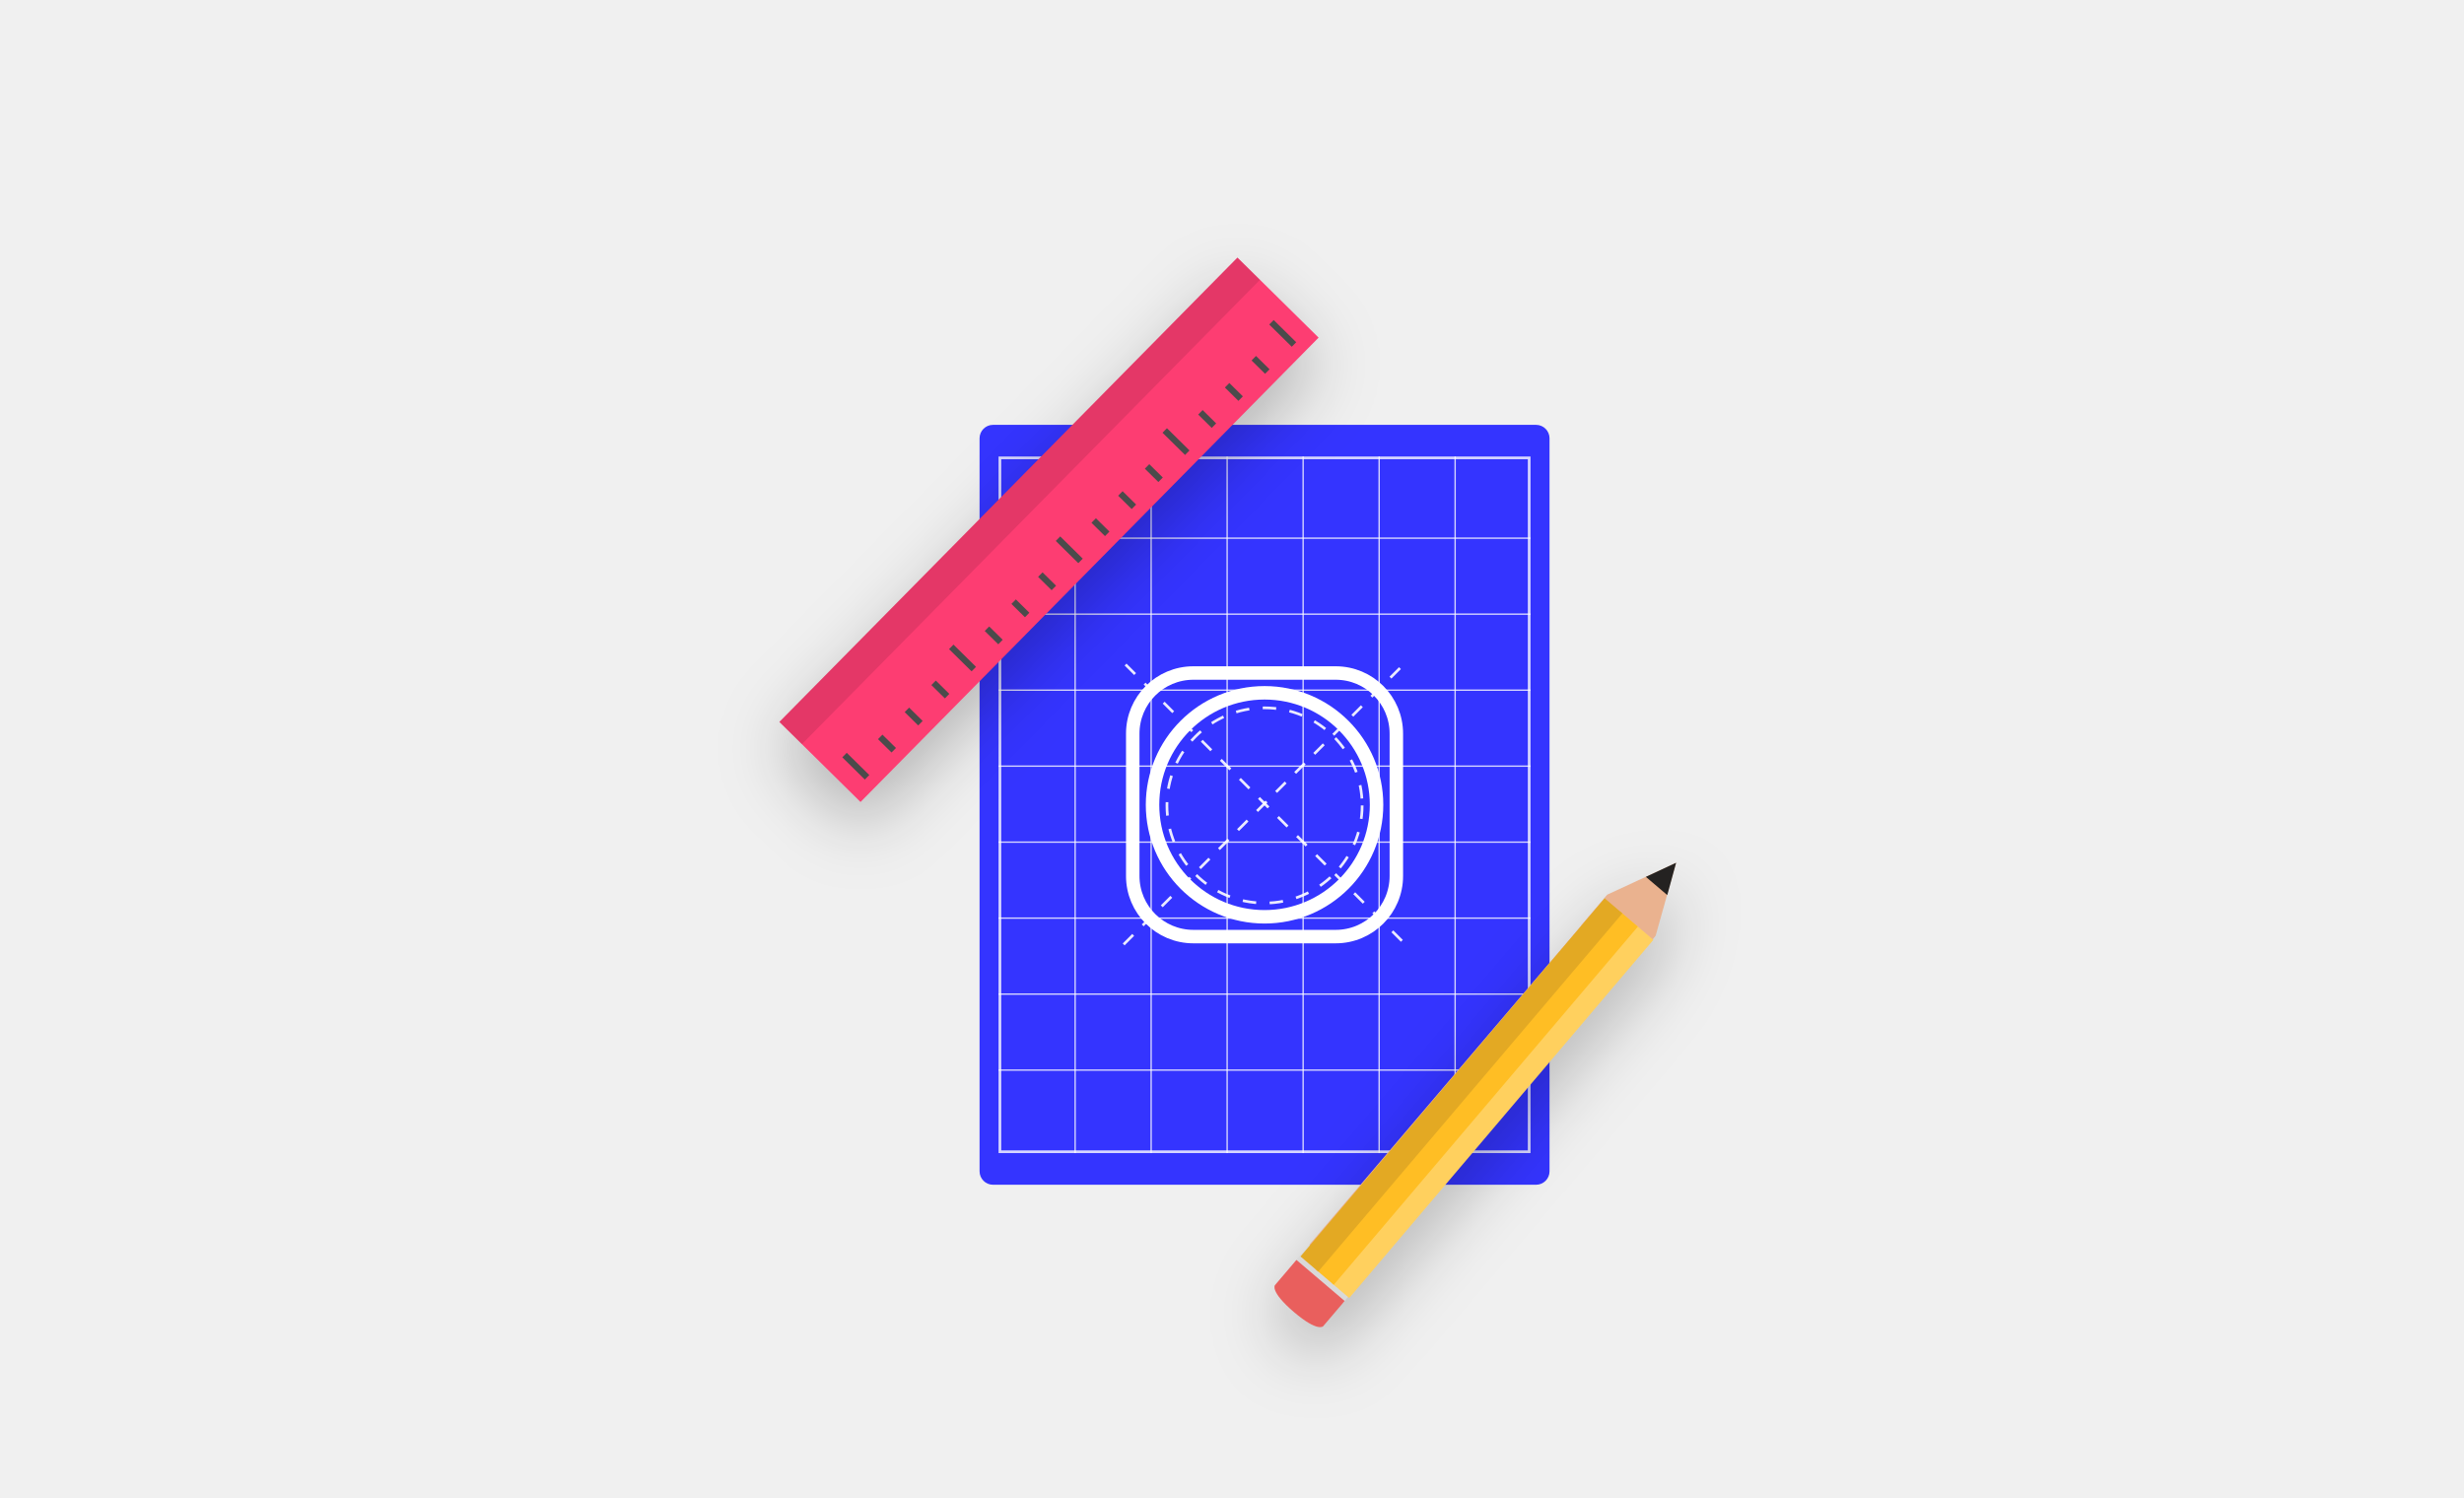
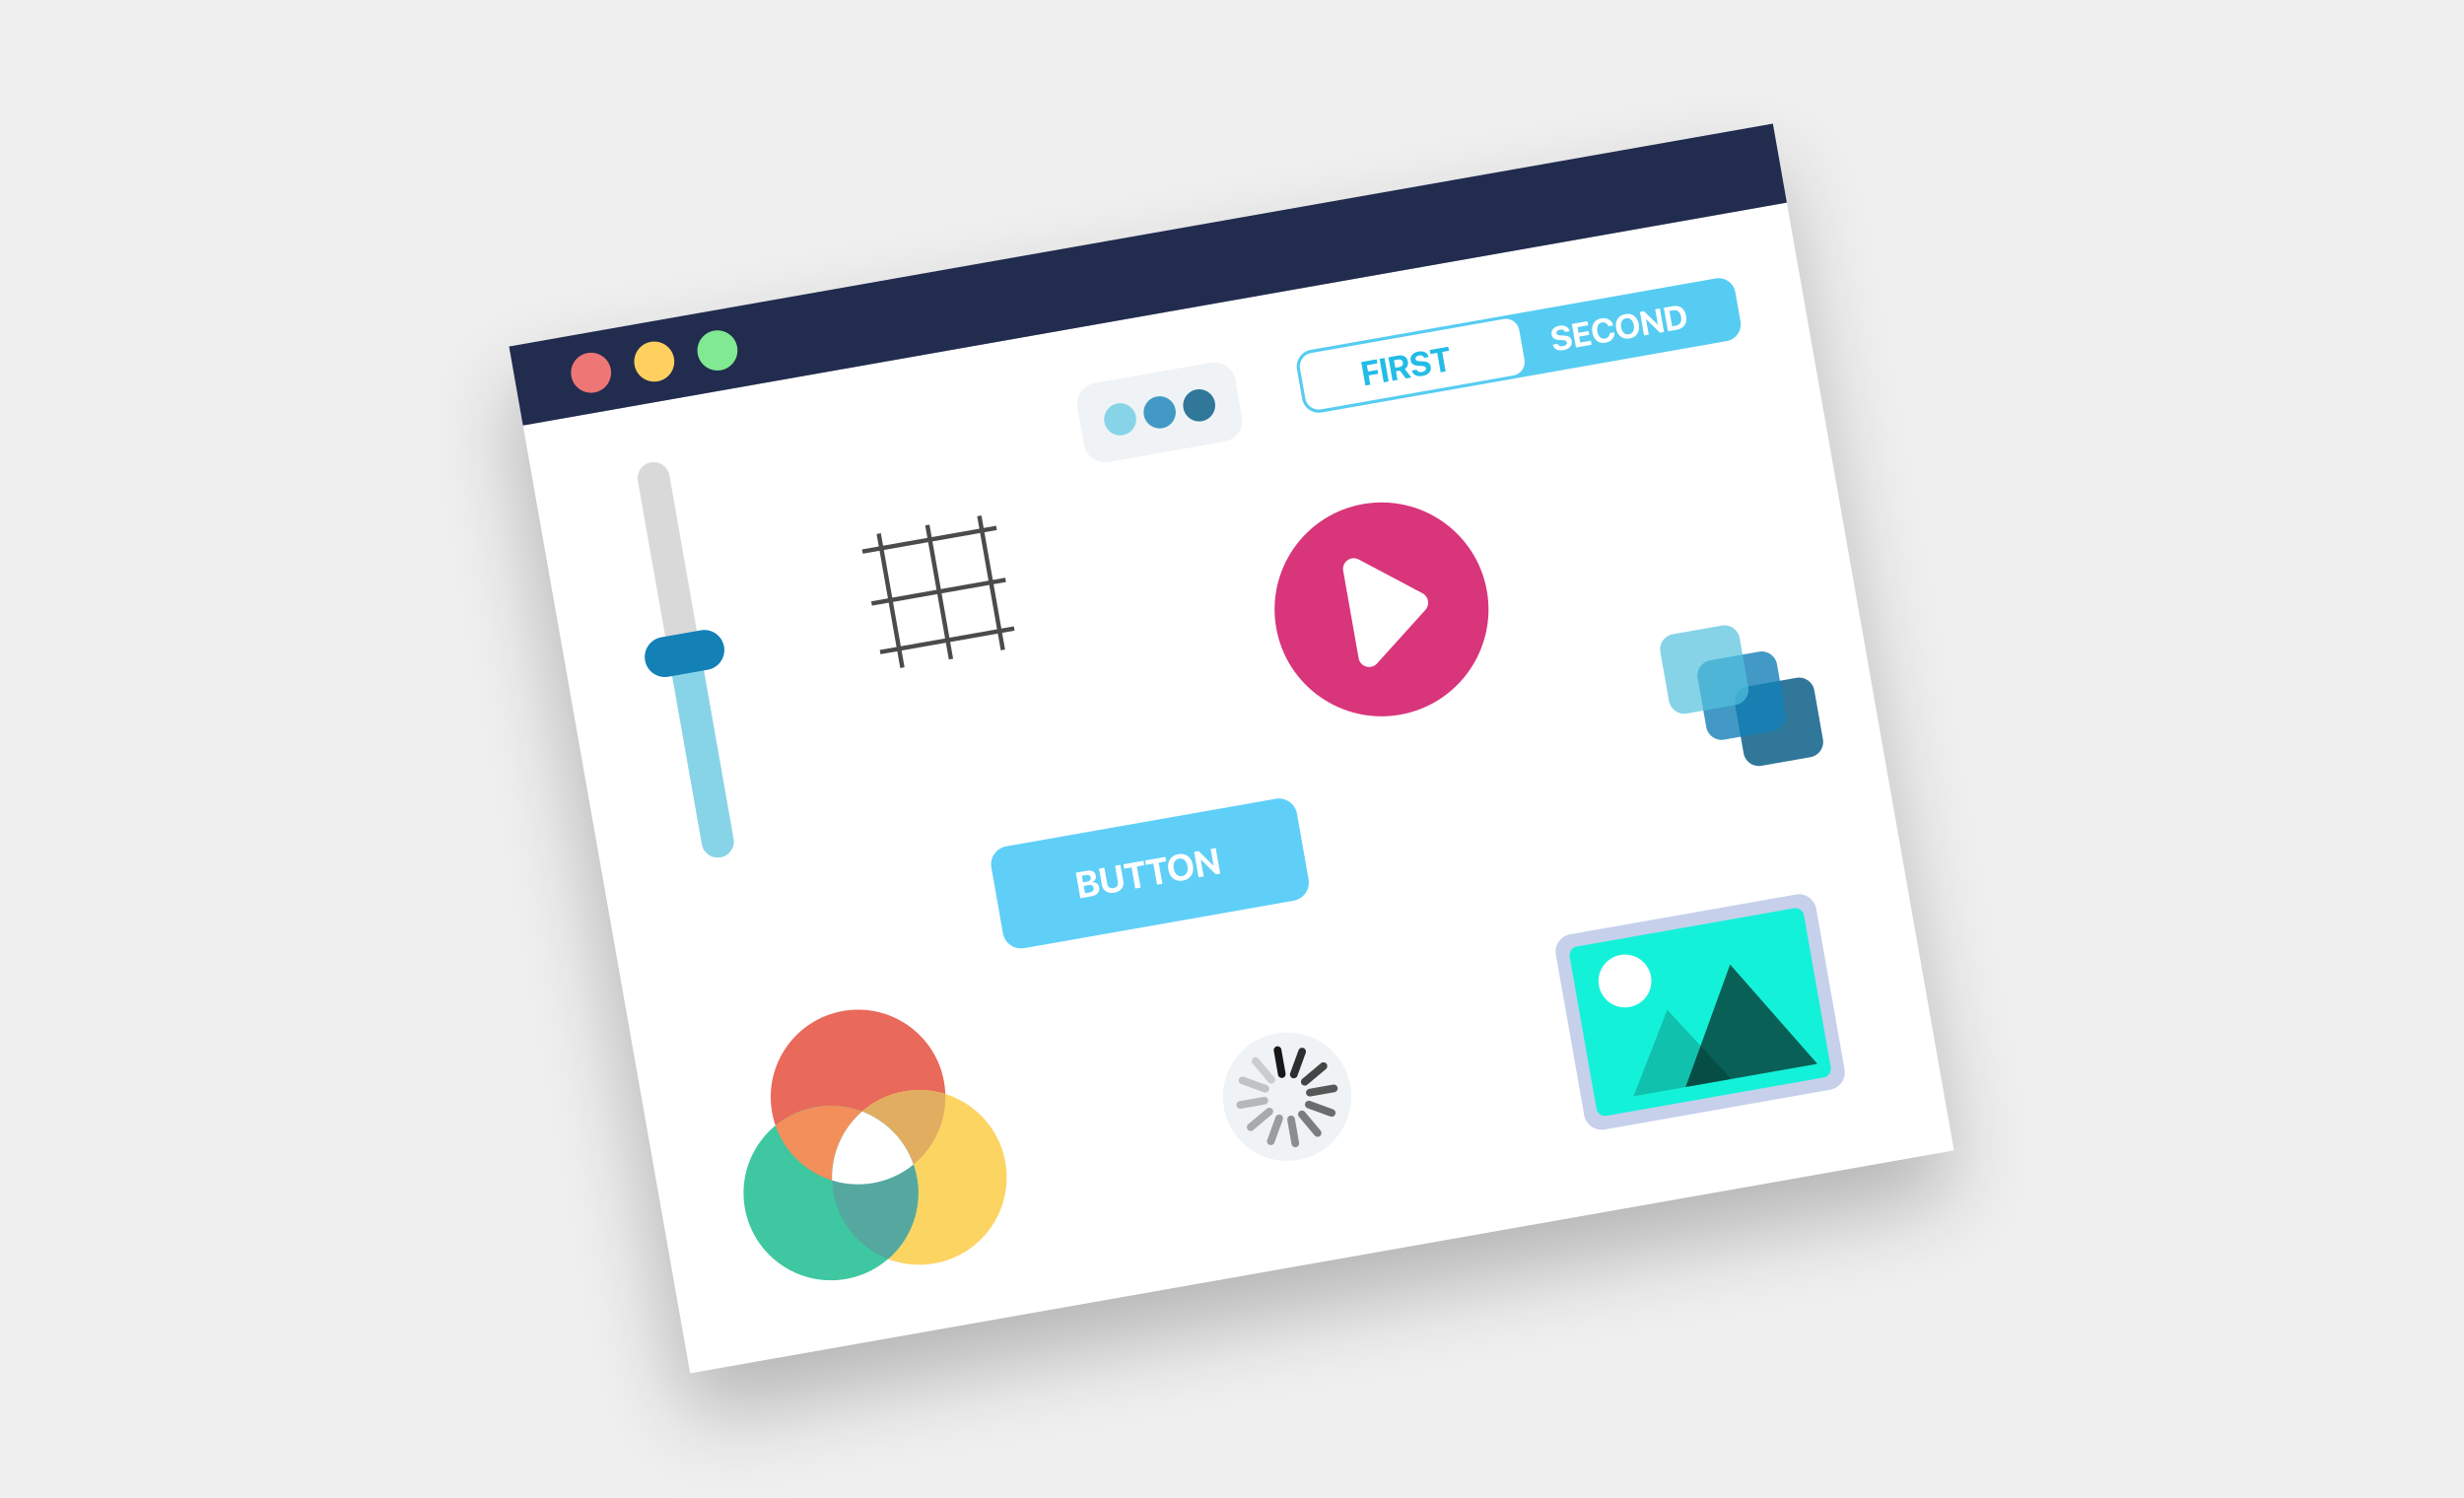
<svg xmlns="http://www.w3.org/2000/svg" class="illustration" width="1152" height="700" viewBox="0 0 1152 700" fill="none">
-   <rect x="457.979" y="198.648" width="266.477" height="355.303" rx="6.298" fill="#3434ff" />
-   <rect opacity="0.8" x="467.489" y="214.082" width="247.452" height="324.435" stroke="white" stroke-width="1.26" />
-   <line opacity="0.8" x1="609.257" y1="539.147" x2="609.257" y2="213.453" stroke="white" stroke-width="0.63" />
-   <line opacity="0.8" x1="573.728" y1="539.147" x2="573.728" y2="213.453" stroke="white" stroke-width="0.63" />
-   <line opacity="0.8" x1="538.197" y1="539.147" x2="538.197" y2="213.453" stroke="white" stroke-width="0.63" />
-   <line opacity="0.8" x1="680.318" y1="539.147" x2="680.318" y2="213.453" stroke="white" stroke-width="0.63" />
-   <line opacity="0.8" x1="466.859" y1="358.22" x2="715.571" y2="358.22" stroke="white" stroke-width="0.63" />
-   <line opacity="0.8" x1="466.859" y1="393.75" x2="715.571" y2="393.75" stroke="white" stroke-width="0.63" />
-   <line opacity="0.8" x1="466.859" y1="287.159" x2="715.571" y2="287.159" stroke="white" stroke-width="0.63" />
-   <line opacity="0.8" x1="466.859" y1="322.69" x2="715.571" y2="322.69" stroke="white" stroke-width="0.63" />
-   <line opacity="0.8" x1="466.859" y1="251.629" x2="715.571" y2="251.629" stroke="white" stroke-width="0.63" />
-   <line opacity="0.8" x1="466.859" y1="464.811" x2="715.571" y2="464.811" stroke="white" stroke-width="0.63" />
-   <line opacity="0.8" x1="466.859" y1="500.341" x2="715.571" y2="500.341" stroke="white" stroke-width="0.63" />
-   <line opacity="0.8" x1="466.859" y1="429.281" x2="715.571" y2="429.281" stroke="white" stroke-width="0.63" />
-   <line opacity="0.8" x1="644.789" y1="539.147" x2="644.789" y2="213.453" stroke="white" stroke-width="0.63" />
-   <line opacity="0.8" x1="502.668" y1="539.147" x2="502.668" y2="213.453" stroke="white" stroke-width="0.63" />
-   <line opacity="0.9" x1="525.344" y1="441.577" x2="656.196" y2="310.724" stroke="white" stroke-width="1.26" stroke-dasharray="6.3 6.3" />
-   <line opacity="0.9" x1="526.234" y1="310.724" x2="657.087" y2="441.576" stroke="white" stroke-width="1.26" stroke-dasharray="6.3 6.3" />
-   <circle opacity="0.9" cx="591.216" cy="376.596" r="45.633" stroke="white" stroke-width="1.26" stroke-dasharray="6.3 6.3" />
-   <rect x="529.596" y="314.681" width="123.239" height="123.239" rx="28.342" stroke="white" stroke-width="6.298" />
-   <circle cx="591.215" cy="376.3" r="52.367" stroke="white" stroke-width="6.298" />
-   <g filter="url(#filter0_d)">
-     <rect x="616.48" y="157.858" width="304.968" height="53.295" transform="rotate(134.607 616.48 157.858)" fill="#fd3d72" />
-   </g>
-   <rect opacity="0.1" x="589.078" y="130.829" width="304.968" height="14.804" transform="rotate(134.607 589.078 130.829)" fill="black" />
-   <rect x="606.027" y="160.024" width="2.961" height="14.804" transform="rotate(134.607 606.027 160.024)" fill="#4B4B4B" />
-   <rect x="593.553" y="172.671" width="2.961" height="8.883" transform="rotate(134.607 593.553 172.671)" fill="#4B4B4B" />
-   <rect x="581.078" y="185.32" width="2.961" height="8.883" transform="rotate(134.607 581.078 185.32)" fill="#4B4B4B" />
-   <rect x="568.602" y="197.967" width="2.961" height="8.883" transform="rotate(134.607 568.602 197.967)" fill="#4B4B4B" />
-   <rect x="556.125" y="210.615" width="2.961" height="14.804" transform="rotate(134.607 556.125 210.615)" fill="#4B4B4B" />
-   <rect x="543.65" y="223.262" width="2.961" height="8.883" transform="rotate(134.607 543.65 223.262)" fill="#4B4B4B" />
-   <rect x="531.176" y="235.909" width="2.961" height="8.883" transform="rotate(134.607 531.176 235.909)" fill="#4B4B4B" />
-   <rect x="518.699" y="248.558" width="2.961" height="8.883" transform="rotate(134.607 518.699 248.558)" fill="#4B4B4B" />
-   <rect x="506.225" y="261.205" width="2.961" height="14.804" transform="rotate(134.607 506.225 261.205)" fill="#4B4B4B" />
-   <rect x="493.748" y="273.853" width="2.961" height="8.883" transform="rotate(134.607 493.748 273.853)" fill="#4B4B4B" />
-   <rect x="481.273" y="286.5" width="2.961" height="8.883" transform="rotate(134.607 481.273 286.5)" fill="#4B4B4B" />
-   <rect x="468.799" y="299.148" width="2.961" height="8.883" transform="rotate(134.607 468.799 299.148)" fill="#4B4B4B" />
-   <rect x="456.322" y="311.796" width="2.961" height="14.804" transform="rotate(134.607 456.322 311.796)" fill="#4B4B4B" />
-   <rect x="443.848" y="324.443" width="2.961" height="8.883" transform="rotate(134.607 443.848 324.443)" fill="#4B4B4B" />
-   <rect x="431.371" y="337.091" width="2.961" height="8.883" transform="rotate(134.607 431.371 337.091)" fill="#4B4B4B" />
-   <rect x="418.896" y="349.739" width="2.961" height="8.883" transform="rotate(134.607 418.896 349.739)" fill="#4B4B4B" />
-   <rect x="406.422" y="362.387" width="2.961" height="14.804" transform="rotate(134.607 406.422 362.387)" fill="#4B4B4B" />
-   <g filter="url(#filter1_d)">
-     <rect x="636.529" y="599.058" width="13.535" height="29.609" transform="rotate(130.405 636.529 599.058)" fill="#D9D9D9" />
-     <path d="M628.67 608.292L618.617 620.101C618.617 620.101 616.149 623 605.037 613.541C593.603 603.808 596.071 600.909 596.071 600.909L606.124 589.1L628.67 608.292Z" fill="#E95F5D" />
-     <path d="M774.073 437.476L761.644 452.078L739.098 432.886L751.527 418.284L783.637 403.402L774.073 437.476Z" fill="#EAB28F" />
-     <path d="M779.498 418.5L783.638 403.4L769.498 410L779.498 418.5Z" fill="#242221" />
-     <path d="M773.79 437.699L634.702 601.205L612.156 582.013L751.351 418.598L756.745 417.265L755.182 425.192L766.068 424.367L765.542 434.011L773.727 432.553L773.79 437.699Z" fill="#EAB28F" />
-     <rect width="219.701" height="10.89" transform="matrix(-0.647225 0.762299 -0.760656 -0.649155 773 439.441)" fill="#FFD05E" />
-     <rect width="219.701" height="10.89" transform="matrix(-0.647225 0.762299 -0.760656 -0.649155 765.752 433.255)" fill="#FFBE24" />
-     <rect width="219.701" height="10.89" transform="matrix(-0.647225 0.762299 -0.760656 -0.649155 758.504 427.069)" fill="#E3A923" />
+   <g clip-path="url(#clip0)">
+     <g filter="url(#filter0_d)">
+       <rect x="244.512" y="198.93" width="600" height="450" transform="rotate(-10 244.512 198.93)" fill="white" />
+       <path d="M238 162L828.885 57.811L835.396 94.741L244.512 198.93L238 162Z" fill="#212C4F" />
+       <circle cx="276.339" cy="174.279" r="9.375" transform="rotate(-10 276.339 174.279)" fill="#EE7675" />
+       <circle cx="305.884" cy="169.07" r="9.375" transform="rotate(-10 305.884 169.07)" fill="#FFD05E" />
+       <circle cx="335.429" cy="163.86" r="9.375" transform="rotate(-10 335.429 163.86)" fill="#80E991" />
+       <circle cx="401.168" cy="512.922" r="40.829" transform="rotate(-10 401.168 512.922)" fill="#E9695B" />
+       <circle cx="429.828" cy="550.512" r="40.829" transform="rotate(-10 429.828 550.512)" fill="#FBD462" />
+       <circle cx="388.471" cy="557.804" r="40.829" transform="rotate(-10 388.471 557.804)" fill="#3EC7A0" />
+       <path fill-rule="evenodd" clip-rule="evenodd" d="M389.017 551.91C388.305 531.882 402.438 513.881 422.737 510.301C429.388 509.129 435.946 509.637 441.977 511.522C442.689 531.549 428.555 549.551 408.256 553.13C401.605 554.303 395.047 553.794 389.017 551.91Z" fill="#E1AD61" />
+       <path fill-rule="evenodd" clip-rule="evenodd" d="M362.563 526.237C367.811 521.922 374.211 518.859 381.379 517.595C401.439 514.058 420.657 525.815 427.073 544.489C421.824 548.805 415.425 551.867 408.256 553.131C388.197 556.668 368.978 544.911 362.563 526.237Z" fill="#F28F5B" />
+       <path fill-rule="evenodd" clip-rule="evenodd" d="M415.23 588.649C425.692 579.556 431.261 565.359 428.679 550.714C426.097 536.07 416.008 524.634 403.068 519.667C392.606 528.761 387.037 542.957 389.619 557.602C392.201 572.247 402.29 583.682 415.23 588.649Z" fill="#54A8A0" />
+       <path fill-rule="evenodd" clip-rule="evenodd" d="M403.067 519.666C393.969 527.575 388.571 539.343 389.018 551.909C395.048 553.794 401.607 554.303 408.258 553.13C415.426 551.866 421.825 548.803 427.074 544.488C423.077 532.854 414.111 523.905 403.067 519.666Z" fill="white" />
+       <rect x="462" y="397.195" width="145.092" height="48.364" rx="8.598" transform="rotate(-10 462 397.195)" fill="#5fcff8" />
+       <path d="M510.387 419.05C512.933 418.601 514.281 417.008 513.911 414.908C513.632 413.328 512.233 412.356 510.59 412.517L510.579 412.451C511.81 412.038 512.593 410.774 512.363 409.468C512.041 407.641 510.433 406.739 508.192 407.134L502.999 408.05L505.103 419.982L510.387 419.05ZM505.824 409.47L507.875 409.108C509.041 408.903 509.807 409.33 509.976 410.29C510.154 411.298 509.496 412.02 508.165 412.254L506.371 412.571L505.824 409.47ZM507.272 417.681L506.661 414.216L508.753 413.847C510.225 413.588 511.132 414.042 511.329 415.158C511.53 416.299 510.861 417.048 509.422 417.302L507.272 417.681ZM516.328 405.699L513.831 406.14L515.191 413.855C515.655 416.484 517.915 417.936 520.974 417.396C524.025 416.858 525.652 414.721 525.189 412.092L523.828 404.377L521.331 404.817L522.648 412.284C522.917 413.814 522.192 414.973 520.597 415.255C518.992 415.538 517.915 414.696 517.645 413.166L516.328 405.699ZM533.275 415.014L531.534 405.141L534.99 404.532L534.627 402.473L525.226 404.131L525.589 406.19L529.037 405.582L530.778 415.455L533.275 415.014ZM543.462 413.218L541.721 403.345L545.178 402.735L544.815 400.676L535.413 402.334L535.776 404.393L539.224 403.785L540.965 413.658L543.462 413.218ZM550.881 399.394C547.342 400.018 545.544 402.782 546.215 406.585C546.884 410.381 549.519 412.363 553.058 411.739C556.588 411.117 558.394 408.351 557.725 404.556C557.054 400.752 554.412 398.771 550.881 399.394ZM551.248 401.478C553.2 401.133 554.728 402.501 555.17 405.006C555.61 407.504 554.64 409.303 552.689 409.647C550.729 409.993 549.202 408.634 548.762 406.136C548.32 403.631 549.297 401.822 551.248 401.478ZM562.779 409.812L561.401 401.998L561.475 401.985L568.434 408.815L570.502 408.45L568.398 396.518L566.008 396.94L567.379 404.712L567.312 404.724L560.369 397.934L558.285 398.301L560.389 410.233L562.779 409.812Z" fill="white" />
+       <circle cx="645.923" cy="284.923" r="50" transform="rotate(-10 645.923 284.923)" fill="#d8357b" />
+       <path d="M627.992 266.881C627.269 262.781 631.58 259.644 635.259 261.595L665.058 277.398C667.935 278.923 668.609 282.748 666.428 285.165L643.83 310.207C641.041 313.298 635.917 311.826 635.194 307.726L627.992 266.881Z" fill="white" />
+       <rect x="296.904" y="217.49" width="15" height="187.5" rx="7.5" transform="rotate(-10 296.904 217.49)" fill="#D9D9D9" />
+       <rect x="312.988" y="308.708" width="15" height="94.875" rx="7.5" transform="rotate(-10 312.988 308.708)" fill="#87D4E8" />
+       <rect x="299.957" y="299.582" width="37.5" height="18.75" rx="9.375" transform="rotate(-10 299.957 299.582)" fill="#1380B6" />
+       <rect x="605" y="164.949" width="208.106" height="29.729" rx="7.928" transform="rotate(-10 605 164.949)" fill="#56CCF2" />
+       <rect x="606.723" y="166.154" width="104.053" height="26.756" rx="6.342" transform="rotate(-10 606.723 166.154)" fill="white" />
+       <path d="M640.666 179.88L639.902 175.549L644.378 174.76L644.057 172.938L639.581 173.727L639.061 170.776L643.963 169.912L643.629 168.013L636.423 169.284L638.363 180.286L640.666 179.88ZM649.236 178.369L647.296 167.367L644.993 167.773L646.933 178.775L649.236 178.369ZM651.746 168.437L653.705 168.092C654.849 167.89 655.686 168.45 655.875 169.517C656.067 170.608 655.505 171.391 654.346 171.595L652.364 171.945L651.746 168.437ZM652.658 173.614L654.504 173.289L657.264 176.953L659.872 176.493L656.784 172.533C657.962 171.814 658.479 170.465 658.23 169.055C657.847 166.882 656.163 165.803 653.632 166.249L649.126 167.044L651.066 178.046L653.368 177.64L652.658 173.614ZM660.105 173.221C660.538 175.275 662.444 176.236 665.09 175.77C667.82 175.288 669.312 173.634 668.936 171.499C668.64 169.821 667.513 169.045 665.226 168.961L663.842 168.914C662.525 168.848 661.924 168.561 661.805 167.882C661.661 167.066 662.328 166.391 663.464 166.19C664.615 165.987 665.53 166.408 665.771 167.324L667.928 166.944C667.539 164.961 665.698 163.925 663.136 164.377C660.681 164.81 659.164 166.461 659.522 168.489C659.805 170.098 660.986 170.951 663.09 171.028L664.579 171.088C665.958 171.151 666.554 171.455 666.68 172.172C666.823 172.98 666.088 173.715 664.86 173.931C663.64 174.146 662.59 173.718 662.323 172.83L660.105 173.221ZM675.868 173.673L674.263 164.569L677.45 164.007L677.115 162.109L668.446 163.637L668.781 165.536L671.96 164.975L673.565 174.079L675.868 173.673Z" fill="#23BCE7" />
+       <path d="M725.993 161.155C726.426 163.209 728.333 164.17 730.978 163.704C733.708 163.223 735.201 161.568 734.824 159.433C734.528 157.756 733.401 156.98 731.114 156.895L729.73 156.849C728.414 156.782 727.813 156.495 727.693 155.816C727.549 155.001 728.216 154.325 729.352 154.124C730.503 153.921 731.419 154.342 731.659 155.259L733.817 154.878C733.428 152.895 731.586 151.86 729.025 152.311C726.569 152.744 725.052 154.395 725.41 156.423C725.694 158.032 726.874 158.885 728.979 158.962L730.467 159.022C731.846 159.086 732.442 159.389 732.569 160.106C732.711 160.914 731.976 161.649 730.749 161.866C729.529 162.081 728.478 161.653 728.212 160.764L725.993 161.155ZM743.776 159.285L738.79 160.165L738.3 157.389L743.005 156.56L742.693 154.791L737.988 155.62L737.521 152.967L742.507 152.088L742.172 150.189L734.883 151.475L736.823 162.477L744.112 161.192L743.776 159.285ZM750.672 160.231C753.371 159.755 754.98 157.868 754.807 155.367L752.565 155.762C752.551 157.109 751.708 158.083 750.344 158.324C748.582 158.634 747.221 157.381 746.807 155.032C746.399 152.715 747.263 151.061 749.001 150.754C750.343 150.518 751.536 151.219 751.987 152.531L754.229 152.136C753.619 149.704 751.311 148.382 748.665 148.848C745.478 149.41 743.835 151.909 744.46 155.454C745.087 159.007 747.47 160.796 750.672 160.231ZM759.896 146.868C756.633 147.443 754.975 149.992 755.593 153.499C756.211 156.999 758.64 158.826 761.903 158.251C765.159 157.677 766.824 155.127 766.207 151.628C765.588 148.12 763.151 146.294 759.896 146.868ZM760.235 148.789C762.034 148.472 763.443 149.733 763.851 152.043C764.257 154.346 763.362 156.005 761.563 156.322C759.756 156.641 758.348 155.387 757.942 153.085C757.534 150.775 758.435 149.106 760.235 148.789ZM770.866 156.474L769.596 149.269L769.664 149.257L776.081 155.554L777.987 155.218L776.047 144.216L773.844 144.605L775.108 151.772L775.047 151.783L768.644 145.522L766.723 145.861L768.663 156.863L770.866 156.474ZM777.885 143.892L779.825 154.894L784.026 154.154C787.327 153.572 788.91 151.178 788.294 147.686C787.678 144.194 785.387 142.569 782.086 143.152L777.885 143.892ZM780.522 145.385L782.146 145.098C784.174 144.741 785.541 145.805 785.947 148.107C786.367 150.486 785.474 151.933 783.415 152.296L781.791 152.582L780.522 145.385Z" fill="white" />
+       <rect x="502" y="180.835" width="75" height="37.5" rx="10" transform="rotate(-10 502 180.835)" fill="#F0F3F5" />
+       <circle cx="542.186" cy="192.788" r="7.5" transform="rotate(-10 542.186 192.788)" fill="#4299C5" />
+       <circle cx="560.651" cy="189.531" r="7.5" transform="rotate(-10 560.651 189.531)" fill="#30779A" />
+       <circle cx="523.722" cy="196.044" r="7.5" transform="rotate(-10 523.722 196.044)" fill="#87D4E8" />
+       <rect opacity="0.9" x="809.908" y="322.216" width="37.666" height="37.666" rx="7.232" transform="rotate(-10 809.908 322.216)" fill="#1A688F" />
+       <rect opacity="0.8" x="792.453" y="309.994" width="37.666" height="37.666" rx="7.232" transform="rotate(-10 792.453 309.994)" fill="#1380B6" />
+       <rect opacity="0.7" x="775" y="297.773" width="37.666" height="37.666" rx="7.232" transform="rotate(-10 775 297.773)" fill="#53C1DE" />
+       <rect x="726" y="438.273" width="123.59" height="92.692" rx="8.239" transform="rotate(-10 726 438.273)" fill="#C6D0EB" />
+       <rect x="733.158" y="443.286" width="111.231" height="80.333" rx="4.12" transform="rotate(-10 733.158 443.286)" fill="#14F1D9" />
+       <circle cx="759.718" cy="458.681" r="12.359" transform="rotate(-10 759.718 458.681)" fill="white" />
+       <path opacity="0.6" d="M849.688 497.408L808.868 450.957L788.071 508.273L849.688 497.408Z" fill="black" />
+       <path opacity="0.2" d="M809.369 504.518L779.49 472.138L763.727 512.566L809.369 504.518Z" fill="black" />
+       <circle cx="601.754" cy="512.754" r="30" transform="rotate(-10 601.754 512.754)" fill="#F0F3F5" />
+       <rect opacity="0.9" x="595.221" y="489.536" width="3.6" height="15" rx="1.8" transform="rotate(-10 595.221 489.536)" fill="black" />
+       <rect opacity="0.6" x="601.543" y="521.93" width="3.6" height="15" rx="1.8" transform="rotate(-10 601.543 521.93)" fill="black" fill-opacity="0.7" />
+       <rect opacity="0.75" x="610.928" y="512.963" width="3.6" height="15" rx="1.8" transform="rotate(-100 610.928 512.963)" fill="black" fill-opacity="0.85" />
+       <rect opacity="0.45" x="578.43" y="518.695" width="3.6" height="15" rx="1.8" transform="rotate(-100 578.43 518.695)" fill="black" fill-opacity="0.55" />
+       <rect opacity="0.85" x="607.707" y="489.38" width="3.6" height="15" rx="1.8" transform="rotate(20 607.707 489.38)" fill="black" fill-opacity="0.95" />
+       <rect opacity="0.55" x="596.982" y="520.595" width="3.6" height="15" rx="1.8" transform="rotate(20 596.982 520.595)" fill="black" fill-opacity="0.65" />
+       <rect opacity="0.7" x="609.594" y="517.524" width="3.6" height="15" rx="1.8" transform="rotate(-70 609.594 517.524)" fill="black" fill-opacity="0.8" />
+       <rect opacity="0.4" x="578.584" y="506.238" width="3.6" height="15" rx="1.8" transform="rotate(-70 578.584 506.238)" fill="black" fill-opacity="0.5" />
+       <rect opacity="0.35" x="584.488" y="495.912" width="3.6" height="15" rx="1.8" transform="rotate(-40 584.488 495.912)" fill="black" fill-opacity="0.45" />
+       <rect opacity="0.65" x="606.16" y="520.806" width="3.6" height="15" rx="1.8" transform="rotate(-40 606.16 520.806)" fill="black" fill-opacity="0.75" />
+       <rect opacity="0.8" x="609.805" y="508.349" width="3.6" height="15" rx="1.8" transform="rotate(-130 609.805 508.349)" fill="black" fill-opacity="0.9" />
+       <rect opacity="0.5" x="584.525" y="529.559" width="3.6" height="15" rx="1.8" transform="rotate(-130 584.525 529.559)" fill="black" fill-opacity="0.6" />
+       <path fill-rule="evenodd" clip-rule="evenodd" d="M442.23 300.514L443.612 308.35L445.618 307.996L444.236 300.161L466.521 296.231L467.903 304.068L469.909 303.714L468.527 295.878L474.357 294.85L474.003 292.844L468.173 293.872L464.52 273.155L470.35 272.127L469.996 270.121L464.166 271.149L460.237 248.864L466.067 247.836L465.713 245.83L459.883 246.858L458.855 241.029L456.85 241.383L457.877 247.212L435.593 251.141L434.565 245.311L432.559 245.665L433.587 251.495L412.87 255.148L411.842 249.318L409.836 249.671L410.864 255.502L403.028 256.883L403.382 258.889L411.217 257.507L415.147 279.792L407.311 281.174L407.665 283.18L415.501 281.798L419.154 302.515L411.318 303.897L411.671 305.903L419.507 304.521L420.889 312.357L422.895 312.003L421.513 304.167L442.23 300.514ZM443.883 298.155L466.167 294.225L462.514 273.508L440.23 277.438L443.883 298.155ZM438.224 277.791L441.877 298.508L421.159 302.162L417.506 281.444L438.224 277.791ZM439.876 275.432L462.16 271.502L458.231 249.218L435.947 253.147L439.876 275.432ZM433.941 253.501L437.87 275.785L417.153 279.438L413.223 257.154L433.941 253.501Z" fill="#4B4B4B" />
+     </g>
  </g>
  <defs>
-     <filter id="filter0_d" x="332.885" y="101.537" width="315.088" height="317.528" filterUnits="userSpaceOnUse" color-interpolation-filters="sRGB">
+     <filter id="filter0_d" x="198" y="37.811" width="755.538" height="664.282" filterUnits="userSpaceOnUse" color-interpolation-filters="sRGB">
      <feFlood flood-opacity="0" result="BackgroundImageFix" />
      <feColorMatrix in="SourceAlpha" type="matrix" values="0 0 0 0 0 0 0 0 0 0 0 0 0 0 0 0 0 0 127 0" />
-       <feOffset dy="12.597" />
-       <feGaussianBlur stdDeviation="15.746" />
+       <feOffset dy="20" />
+       <feGaussianBlur stdDeviation="20" />
      <feColorMatrix type="matrix" values="0 0 0 0 0 0 0 0 0 0 0 0 0 0 0 0 0 0 0.25 0" />
      <feBlend mode="normal" in2="BackgroundImageFix" result="effect1_dropShadow" />
      <feBlend mode="normal" in="SourceGraphic" in2="effect1_dropShadow" result="shape" />
    </filter>
-     <filter id="filter1_d" x="562.112" y="374.911" width="264.29" height="292.178" filterUnits="userSpaceOnUse" color-interpolation-filters="sRGB">
-       <feFlood flood-opacity="0" result="BackgroundImageFix" />
-       <feColorMatrix in="SourceAlpha" type="matrix" values="0 0 0 0 0 0 0 0 0 0 0 0 0 0 0 0 0 0 127 0" />
-       <feOffset dy="12.597" />
-       <feGaussianBlur stdDeviation="15.746" />
-       <feColorMatrix type="matrix" values="0 0 0 0 0 0 0 0 0 0 0 0 0 0 0 0 0 0 0.25 0" />
-       <feBlend mode="normal" in2="BackgroundImageFix" result="effect1_dropShadow" />
-       <feBlend mode="normal" in="SourceGraphic" in2="effect1_dropShadow" result="shape" />
-     </filter>
+     <clipPath id="clip0">
+       <rect width="1152" height="700" fill="white" />
+     </clipPath>
  </defs>
</svg>
